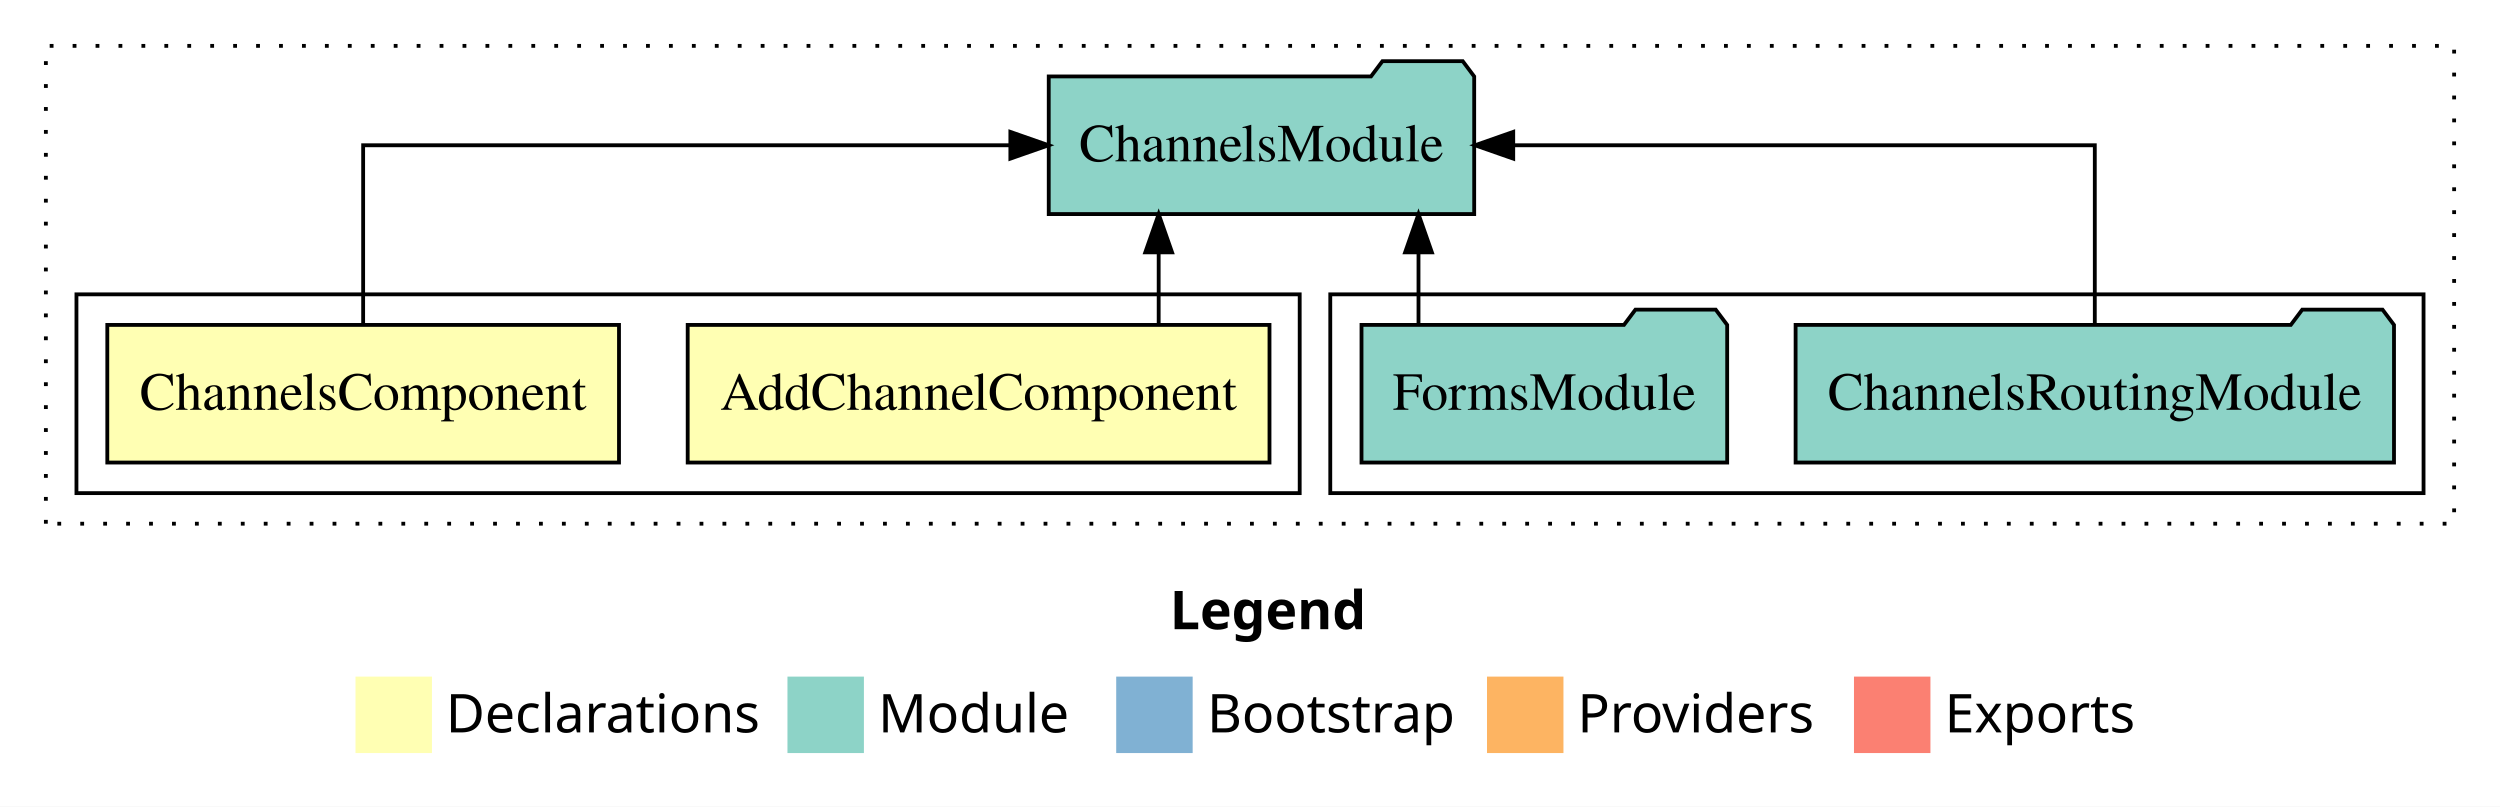
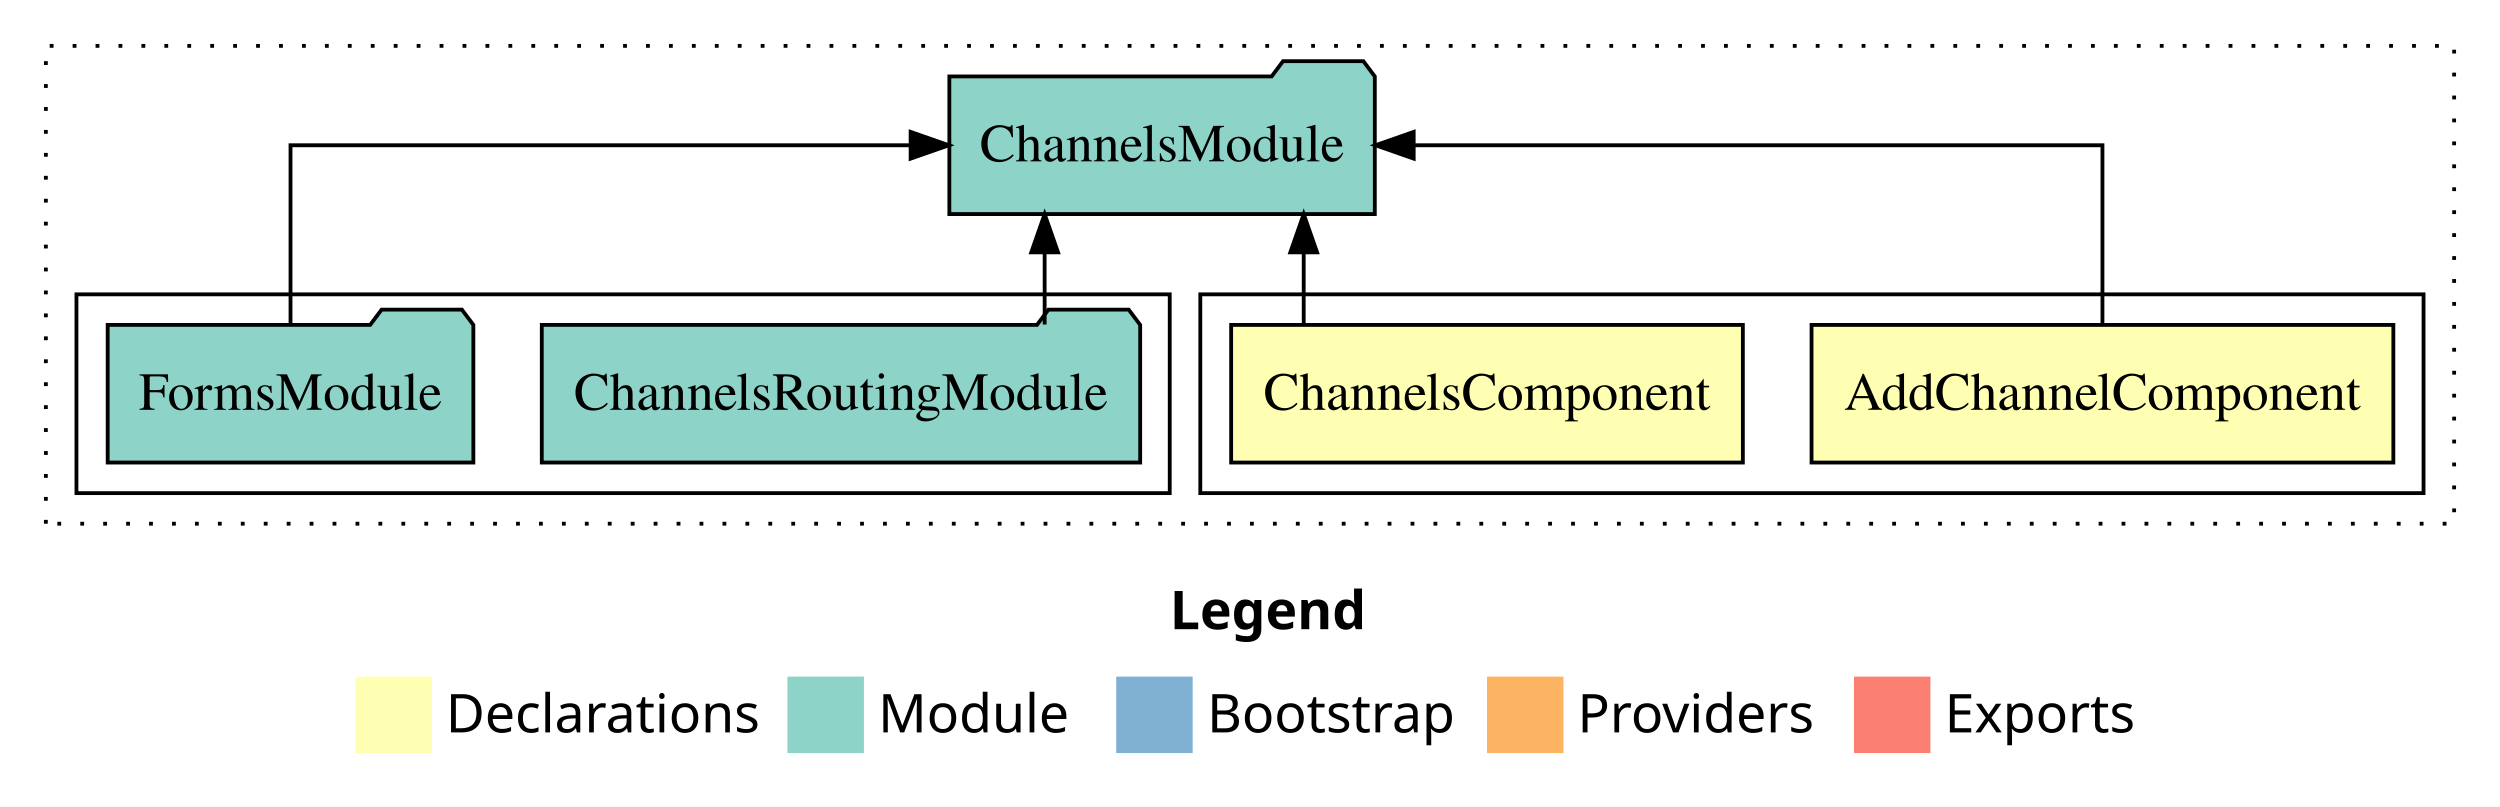
<svg xmlns="http://www.w3.org/2000/svg" width="654pt" height="211pt" viewBox="0.00 0.00 654.00 211.00">
  <g id="graph0" class="graph" transform="scale(1 1) rotate(0) translate(4 207)">
    <polygon fill="white" stroke="transparent" points="-4,4 -4,-207 650,-207 650,4 -4,4" />
    <text text-anchor="start" x="302.01" y="-42.4" font-family="sans-serif" font-weight="bold" font-size="14.00">Legend</text>
    <polygon fill="#ffffb3" stroke="transparent" points="89,-10 89,-30 109,-30 109,-10 89,-10" />
    <text text-anchor="start" x="112.63" y="-15.4" font-family="sans-serif" font-size="14.00">  Declarations</text>
    <polygon fill="#8dd3c7" stroke="transparent" points="202,-10 202,-30 222,-30 222,-10 202,-10" />
    <text text-anchor="start" x="225.73" y="-15.4" font-family="sans-serif" font-size="14.00">  Module</text>
    <polygon fill="#80b1d3" stroke="transparent" points="288,-10 288,-30 308,-30 308,-10 288,-10" />
    <text text-anchor="start" x="311.78" y="-15.4" font-family="sans-serif" font-size="14.00">  Bootstrap</text>
    <polygon fill="#fdb462" stroke="transparent" points="385,-10 385,-30 405,-30 405,-10 385,-10" />
    <text text-anchor="start" x="408.67" y="-15.4" font-family="sans-serif" font-size="14.00">  Providers</text>
    <polygon fill="#fb8072" stroke="transparent" points="481,-10 481,-30 501,-30 501,-10 481,-10" />
    <text text-anchor="start" x="504.73" y="-15.4" font-family="sans-serif" font-size="14.00">  Exports</text>
    <g id="clust1" class="cluster">
      <polygon fill="none" stroke="black" stroke-dasharray="1,5" points="8,-70 8,-195 638,-195 638,-70 8,-70" />
    </g>
+     <g id="clust2" class="cluster">
+       <polygon fill="none" stroke="black" points="310,-78 310,-130 630,-130 630,-78 310,-78" />
+     </g>
    <g id="clust5" class="cluster">
-       <polygon fill="none" stroke="black" points="344,-78 344,-130 630,-130 630,-78 344,-78" />
-     </g>
-     <g id="clust2" class="cluster">
-       <polygon fill="none" stroke="black" points="16,-78 16,-130 336,-130 336,-78 16,-78" />
+       <polygon fill="none" stroke="black" points="16,-78 16,-130 302,-130 302,-78 16,-78" />
    </g>
    <g id="node1" class="node">
-       <polygon fill="#ffffb3" stroke="black" points="328.1,-122 175.9,-122 175.9,-86 328.1,-86 328.1,-122" />
-       <text text-anchor="middle" x="252" y="-99.8" font-family="Times,serif" font-size="14.00">AddChannelComponent</text>
+       <polygon fill="#ffffb3" stroke="black" points="622.1,-122 469.9,-122 469.9,-86 622.1,-86 622.1,-122" />
+       <text text-anchor="middle" x="546" y="-99.8" font-family="Times,serif" font-size="14.00">AddChannelComponent</text>
    </g>
    <g id="node3" class="node">
-       <polygon fill="#8dd3c7" stroke="black" points="381.65,-187 378.65,-191 357.65,-191 354.65,-187 270.35,-187 270.35,-151 381.65,-151 381.65,-187" />
-       <text text-anchor="middle" x="326" y="-164.8" font-family="Times,serif" font-size="14.00">ChannelsModule</text>
+       <polygon fill="#8dd3c7" stroke="black" points="355.65,-187 352.65,-191 331.65,-191 328.65,-187 244.35,-187 244.35,-151 355.65,-151 355.65,-187" />
+       <text text-anchor="middle" x="300" y="-164.8" font-family="Times,serif" font-size="14.00">ChannelsModule</text>
    </g>
    <g id="edge1" class="edge">
-       <path fill="none" stroke="black" d="M299.11,-122.11C299.11,-122.11 299.11,-140.99 299.11,-140.99" />
-       <polygon fill="black" stroke="black" points="295.61,-140.99 299.11,-150.99 302.61,-140.99 295.61,-140.99" />
+       <path fill="none" stroke="black" d="M546,-122.11C546,-141.34 546,-169 546,-169 546,-169 365.82,-169 365.82,-169" />
+       <polygon fill="black" stroke="black" points="365.82,-165.5 355.82,-169 365.82,-172.5 365.82,-165.5" />
    </g>
    <g id="node2" class="node">
-       <polygon fill="#ffffb3" stroke="black" points="157.93,-122 24.07,-122 24.07,-86 157.93,-86 157.93,-122" />
-       <text text-anchor="middle" x="91" y="-99.8" font-family="Times,serif" font-size="14.00">ChannelsComponent</text>
+       <polygon fill="#ffffb3" stroke="black" points="451.93,-122 318.07,-122 318.07,-86 451.93,-86 451.93,-122" />
+       <text text-anchor="middle" x="385" y="-99.8" font-family="Times,serif" font-size="14.00">ChannelsComponent</text>
    </g>
    <g id="edge2" class="edge">
-       <path fill="none" stroke="black" d="M91,-122.11C91,-141.34 91,-169 91,-169 91,-169 260.31,-169 260.31,-169" />
-       <polygon fill="black" stroke="black" points="260.31,-172.5 270.31,-169 260.31,-165.5 260.31,-172.5" />
+       <path fill="none" stroke="black" d="M337.05,-122.11C337.05,-122.11 337.05,-140.99 337.05,-140.99" />
+       <polygon fill="black" stroke="black" points="333.55,-140.99 337.05,-150.99 340.55,-140.99 333.55,-140.99" />
    </g>
    <g id="node4" class="node">
-       <polygon fill="#8dd3c7" stroke="black" points="622.27,-122 619.27,-126 598.27,-126 595.27,-122 465.73,-122 465.73,-86 622.27,-86 622.27,-122" />
-       <text text-anchor="middle" x="544" y="-99.8" font-family="Times,serif" font-size="14.00">ChannelsRoutingModule</text>
+       <polygon fill="#8dd3c7" stroke="black" points="294.27,-122 291.27,-126 270.27,-126 267.27,-122 137.73,-122 137.73,-86 294.27,-86 294.27,-122" />
+       <text text-anchor="middle" x="216" y="-99.8" font-family="Times,serif" font-size="14.00">ChannelsRoutingModule</text>
    </g>
    <g id="edge3" class="edge">
-       <path fill="none" stroke="black" d="M544,-122.11C544,-141.34 544,-169 544,-169 544,-169 391.86,-169 391.86,-169" />
-       <polygon fill="black" stroke="black" points="391.86,-165.5 381.86,-169 391.86,-172.5 391.86,-165.5" />
+       <path fill="none" stroke="black" d="M269.28,-122.11C269.28,-122.11 269.28,-140.99 269.28,-140.99" />
+       <polygon fill="black" stroke="black" points="265.78,-140.99 269.28,-150.99 272.78,-140.99 265.78,-140.99" />
    </g>
    <g id="node5" class="node">
-       <polygon fill="#8dd3c7" stroke="black" points="447.83,-122 444.83,-126 423.83,-126 420.83,-122 352.17,-122 352.17,-86 447.83,-86 447.83,-122" />
-       <text text-anchor="middle" x="400" y="-99.8" font-family="Times,serif" font-size="14.00">FormsModule</text>
+       <polygon fill="#8dd3c7" stroke="black" points="119.83,-122 116.83,-126 95.83,-126 92.83,-122 24.17,-122 24.17,-86 119.83,-86 119.83,-122" />
+       <text text-anchor="middle" x="72" y="-99.8" font-family="Times,serif" font-size="14.00">FormsModule</text>
    </g>
    <g id="edge4" class="edge">
-       <path fill="none" stroke="black" d="M367.08,-122.11C367.08,-122.11 367.08,-140.99 367.08,-140.99" />
-       <polygon fill="black" stroke="black" points="363.58,-140.99 367.08,-150.99 370.58,-140.99 363.58,-140.99" />
+       <path fill="none" stroke="black" d="M72,-122.11C72,-141.34 72,-169 72,-169 72,-169 234.22,-169 234.22,-169" />
+       <polygon fill="black" stroke="black" points="234.22,-172.5 244.22,-169 234.22,-165.5 234.22,-172.5" />
    </g>
  </g>
</svg>
